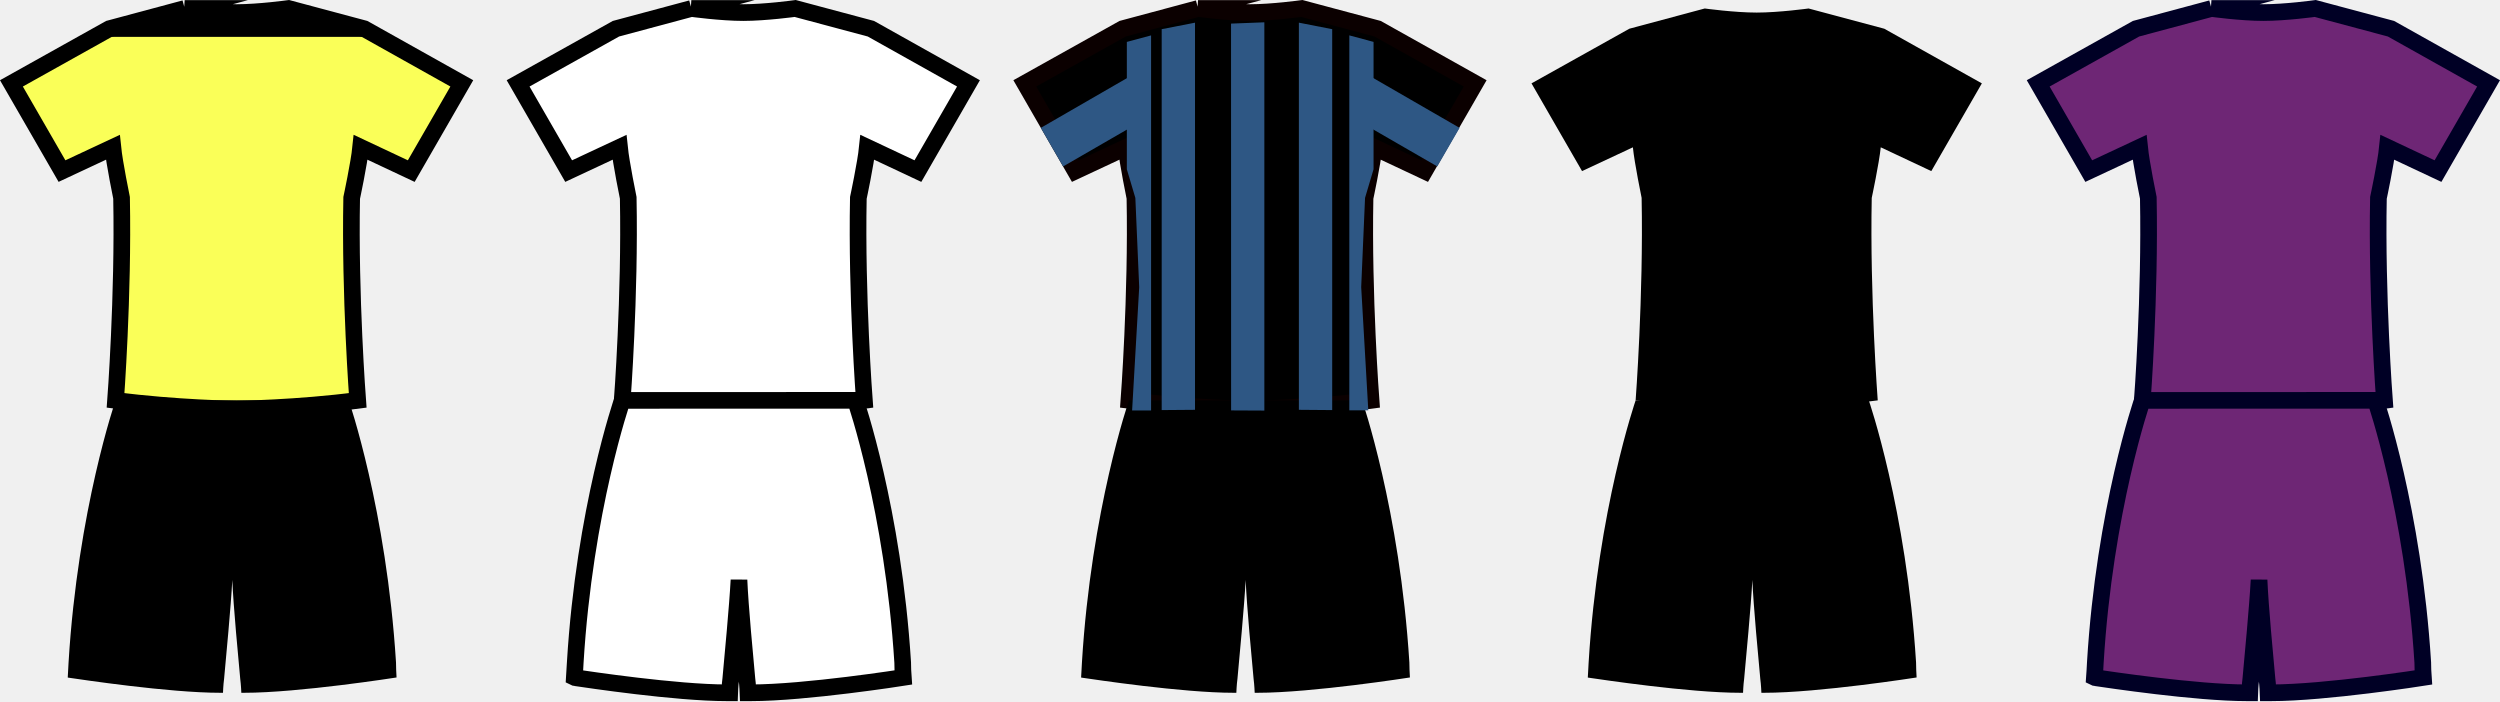
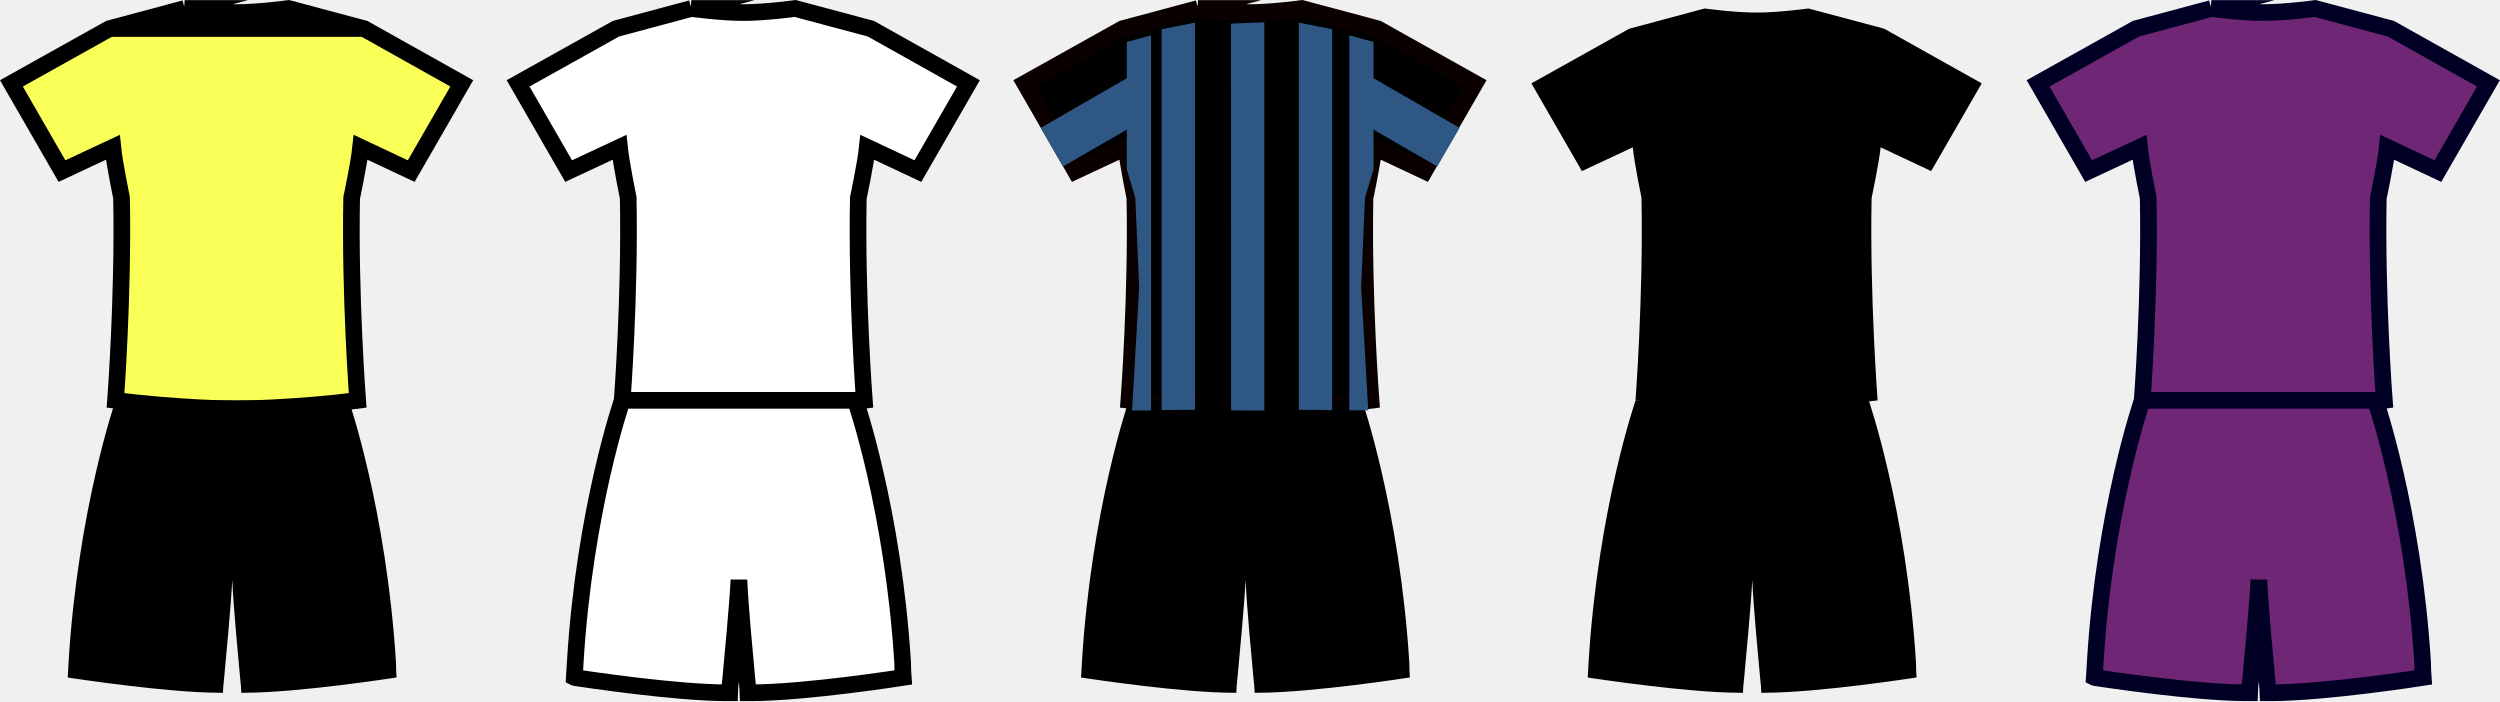
- <svg xmlns="http://www.w3.org/2000/svg" version="1.1" viewBox="0 0 150.085 42.09" fill="none" stroke="none" stroke-linecap="square" stroke-miterlimit="10" id="svg363" width="150.085" height="42.09">
-   <defs id="defs367">
-     <rect x="-303.376" y="20.48" width="207.87" height="233.52" id="rect390031" />
-     <rect x="-303.376" y="20.48" width="207.87" height="233.52" id="rect398229" />
-     <rect x="-303.376" y="20.48" width="207.87" height="233.52" id="rect398337" />
-     <rect x="-303.376" y="20.48" width="207.87" height="233.52" id="rect398445" />
-     <rect x="-303.376" y="20.48" width="207.87" height="233.52" id="rect398553" />
-     <rect x="-303.376" y="20.48" width="207.87" height="233.52" id="rect398661" />
-     <rect x="-303.376" y="20.48" width="207.87" height="233.52" id="rect398769" />
-     <rect x="-303.376" y="20.48" width="207.87" height="233.52" id="rect398877" />
-     <rect x="-303.376" y="20.48" width="207.87" height="233.52" id="rect398985" />
-     <rect x="-303.376" y="20.48" width="207.87" height="233.52" id="rect400281" />
-     <rect x="-303.376" y="20.48" width="207.87" height="233.52" id="rect401151" />
-     <rect x="-303.376" y="20.48" width="207.87" height="233.52" id="rect401153" />
-     <rect x="-303.376" y="20.48" width="207.87" height="233.52" id="rect401155" />
-     <rect x="-303.376" y="20.48" width="207.87" height="233.52" id="rect401157" />
-     <rect x="-303.376" y="20.48" width="207.87" height="233.52" id="rect401159" />
-     <rect x="-303.376" y="20.48" width="207.87" height="233.52" id="rect401161" />
-     <rect x="-303.376" y="20.48" width="207.87" height="233.52" id="rect401163" />
-     <rect x="-303.376" y="20.48" width="207.87" height="233.52" id="rect401165" />
-     <rect x="-303.376" y="20.48" width="207.87" height="233.52" id="rect401167" />
-     <rect x="-303.376" y="20.48" width="207.87" height="233.52" id="rect401169" />
-     <rect x="-303.376" y="20.48" width="207.87" height="233.52" id="rect418629" />
-     <rect x="-303.376" y="20.48" width="207.87" height="233.52" id="rect418631" />
-     <rect x="-303.376" y="20.48" width="207.87" height="233.52" id="rect418633" />
-     <rect x="-303.376" y="20.48" width="207.87" height="233.52" id="rect418635" />
-     <rect x="-303.376" y="20.48" width="207.87" height="233.52" id="rect418637" />
-     <rect x="-303.376" y="20.48" width="207.87" height="233.52" id="rect418639" />
-     <rect x="-303.376" y="20.48" width="207.87" height="233.52" id="rect418641" />
-     <rect x="-303.376" y="20.48" width="207.87" height="233.52" id="rect418643" />
-     <rect x="-303.376" y="20.48" width="207.87" height="233.52" id="rect418645" />
-     <rect x="-303.376" y="20.48" width="207.87" height="233.52" id="rect418647" />
-     <rect x="-303.376" y="20.48" width="207.87" height="233.52" id="rect418649" />
-     <rect x="-303.376" y="20.48" width="207.87" height="233.52" id="rect418651" />
-     <rect x="-303.376" y="20.48" width="207.87" height="233.52" id="rect418653" />
-     <rect x="-303.376" y="20.48" width="207.87" height="233.52" id="rect418655" />
-     <rect x="-303.376" y="20.48" width="207.87" height="233.52" id="rect418657" />
-     <rect x="-303.376" y="20.48" width="207.87" height="233.52" id="rect418659" />
-     <rect x="-303.376" y="20.48" width="207.87" height="233.52" id="rect418661" />
-     <rect x="-303.376" y="20.48" width="207.87" height="233.52" id="rect418663" />
-     <rect x="-303.376" y="20.48" width="207.87" height="233.52" id="rect418665" />
-     <rect x="-303.376" y="20.48" width="207.87" height="233.52" id="rect418667" />
-     <rect x="-303.376" y="20.48" width="207.87" height="233.52" id="rect390031-3" />
-     <rect x="-303.376" y="20.48" width="207.87" height="233.52" id="rect398229-6" />
-     <rect x="-303.376" y="20.48" width="207.87" height="233.52" id="rect398337-7" />
-     <rect x="-303.376" y="20.48" width="207.87" height="233.52" id="rect398445-5" />
-     <rect x="-303.376" y="20.48" width="207.87" height="233.52" id="rect398553-3" />
-     <rect x="-303.376" y="20.48" width="207.87" height="233.52" id="rect398661-5" />
-     <rect x="-303.376" y="20.48" width="207.87" height="233.52" id="rect398769-6" />
-     <rect x="-303.376" y="20.48" width="207.87" height="233.52" id="rect398877-2" />
-     <rect x="-303.376" y="20.48" width="207.87" height="233.52" id="rect398985-9" />
-     <rect x="-303.376" y="20.48" width="207.87" height="233.52" id="rect400281-1" />
-     <rect x="-303.376" y="20.48" width="207.87" height="233.52" id="rect401151-2" />
-     <rect x="-303.376" y="20.48" width="207.87" height="233.52" id="rect401153-7" />
-     <rect x="-303.376" y="20.48" width="207.87" height="233.52" id="rect401155-0" />
-     <rect x="-303.376" y="20.48" width="207.87" height="233.52" id="rect401157-9" />
-     <rect x="-303.376" y="20.48" width="207.87" height="233.52" id="rect401159-3" />
-     <rect x="-303.376" y="20.48" width="207.87" height="233.52" id="rect401161-6" />
-     <rect x="-303.376" y="20.48" width="207.87" height="233.52" id="rect401163-0" />
-     <rect x="-303.376" y="20.48" width="207.87" height="233.52" id="rect401165-6" />
-     <rect x="-303.376" y="20.48" width="207.87" height="233.52" id="rect401167-2" />
-     <rect x="-303.376" y="20.48" width="207.87" height="233.52" id="rect401169-6" />
-     <rect x="-303.376" y="20.48" width="207.87" height="233.52" id="rect418629-1" />
-     <rect x="-303.376" y="20.48" width="207.87" height="233.52" id="rect418631-8" />
-     <rect x="-303.376" y="20.48" width="207.87" height="233.52" id="rect418633-7" />
-     <rect x="-303.376" y="20.48" width="207.87" height="233.52" id="rect418635-9" />
-     <rect x="-303.376" y="20.48" width="207.87" height="233.52" id="rect418637-2" />
-     <rect x="-303.376" y="20.48" width="207.87" height="233.52" id="rect418639-0" />
-     <rect x="-303.376" y="20.48" width="207.87" height="233.52" id="rect418641-2" />
-     <rect x="-303.376" y="20.48" width="207.87" height="233.52" id="rect418643-3" />
-     <rect x="-303.376" y="20.48" width="207.87" height="233.52" id="rect418645-7" />
-     <rect x="-303.376" y="20.48" width="207.87" height="233.52" id="rect418647-5" />
-     <rect x="-303.376" y="20.48" width="207.87" height="233.52" id="rect418649-9" />
-     <rect x="-303.376" y="20.48" width="207.87" height="233.52" id="rect418651-2" />
-     <rect x="-303.376" y="20.48" width="207.87" height="233.52" id="rect418653-2" />
-     <rect x="-303.376" y="20.48" width="207.87" height="233.52" id="rect418655-8" />
-     <rect x="-303.376" y="20.48" width="207.87" height="233.52" id="rect418657-9" />
-     <rect x="-303.376" y="20.48" width="207.87" height="233.52" id="rect418659-7" />
-     <rect x="-303.376" y="20.48" width="207.87" height="233.52" id="rect418661-3" />
-     <rect x="-303.376" y="20.48" width="207.87" height="233.52" id="rect418663-6" />
-     <rect x="-303.376" y="20.48" width="207.87" height="233.52" id="rect418665-1" />
-     <rect x="-303.376" y="20.48" width="207.87" height="233.52" id="rect418667-2" />
-     <rect x="-303.376" y="20.48" width="207.87" height="233.52" id="rect390031-7" />
-     <rect x="-303.376" y="20.48" width="207.87" height="233.52" id="rect398229-8" />
-     <rect x="-303.376" y="20.48" width="207.87" height="233.52" id="rect398337-6" />
-     <rect x="-303.376" y="20.48" width="207.87" height="233.52" id="rect398445-8" />
-     <rect x="-303.376" y="20.48" width="207.87" height="233.52" id="rect398553-8" />
-     <rect x="-303.376" y="20.48" width="207.87" height="233.52" id="rect398661-4" />
-     <rect x="-303.376" y="20.48" width="207.87" height="233.52" id="rect398769-3" />
-     <rect x="-303.376" y="20.48" width="207.87" height="233.52" id="rect398877-1" />
-     <rect x="-303.376" y="20.48" width="207.87" height="233.52" id="rect398985-4" />
-     <rect x="-303.376" y="20.48" width="207.87" height="233.52" id="rect400281-9" />
-     <rect x="-303.376" y="20.48" width="207.87" height="233.52" id="rect401151-20" />
-     <rect x="-303.376" y="20.48" width="207.87" height="233.52" id="rect401153-6" />
-     <rect x="-303.376" y="20.48" width="207.87" height="233.52" id="rect401155-8" />
-     <rect x="-303.376" y="20.48" width="207.87" height="233.52" id="rect401157-92" />
-     <rect x="-303.376" y="20.48" width="207.87" height="233.52" id="rect401159-6" />
-     <rect x="-303.376" y="20.48" width="207.87" height="233.52" id="rect401161-64" />
-     <rect x="-303.376" y="20.48" width="207.87" height="233.52" id="rect401163-9" />
-     <rect x="-303.376" y="20.48" width="207.87" height="233.52" id="rect401165-5" />
-     <rect x="-303.376" y="20.48" width="207.87" height="233.52" id="rect401167-0" />
-     <rect x="-303.376" y="20.48" width="207.87" height="233.52" id="rect401169-4" />
-     <rect x="-303.376" y="20.48" width="207.87" height="233.52" id="rect418629-8" />
-     <rect x="-303.376" y="20.48" width="207.87" height="233.52" id="rect418631-7" />
-     <rect x="-303.376" y="20.48" width="207.87" height="233.52" id="rect418633-1" />
-     <rect x="-303.376" y="20.48" width="207.87" height="233.52" id="rect418635-7" />
-     <rect x="-303.376" y="20.48" width="207.87" height="233.52" id="rect418637-27" />
-     <rect x="-303.376" y="20.48" width="207.87" height="233.52" id="rect418639-2" />
-     <rect x="-303.376" y="20.48" width="207.87" height="233.52" id="rect418641-26" />
-     <rect x="-303.376" y="20.48" width="207.87" height="233.52" id="rect418643-1" />
-     <rect x="-303.376" y="20.48" width="207.87" height="233.52" id="rect418645-0" />
-     <rect x="-303.376" y="20.48" width="207.87" height="233.52" id="rect418647-6" />
-     <rect x="-303.376" y="20.48" width="207.87" height="233.52" id="rect418649-1" />
-     <rect x="-303.376" y="20.48" width="207.87" height="233.52" id="rect418651-5" />
-     <rect x="-303.376" y="20.48" width="207.87" height="233.52" id="rect418653-9" />
-     <rect x="-303.376" y="20.48" width="207.87" height="233.52" id="rect418655-4" />
-     <rect x="-303.376" y="20.48" width="207.87" height="233.52" id="rect418657-90" />
-     <rect x="-303.376" y="20.48" width="207.87" height="233.52" id="rect418659-9" />
-     <rect x="-303.376" y="20.48" width="207.87" height="233.52" id="rect418661-1" />
-     <rect x="-303.376" y="20.48" width="207.87" height="233.52" id="rect418663-7" />
-     <rect x="-303.376" y="20.48" width="207.87" height="233.52" id="rect418665-7" />
-     <rect x="-303.376" y="20.48" width="207.87" height="233.52" id="rect418667-1" />
-   </defs>
+ <svg xmlns="http://www.w3.org/2000/svg" id="svg363" width="150.09" height="42.09" fill="none" stroke-linecap="square" stroke-miterlimit="10" version="1.1" viewBox="0 0 150.09 42.09">
  <clipPath id="g1f1130f6aa8_0_6014.0">
-     <path d="M 0,0 H 960 V 540 H 0 Z" clip-rule="nonzero" id="path2" />
+     <path id="path2" d="m0 0h960v540h-960z" />
  </clipPath>
-   <path fill="#faff58" d="M 11.088,0.509 6.56,1.724 0.686,5.005 3.722,10.271 6.773,8.844 c 0.099,0.968 0.525,3.035 0.525,3.035 0.115,5.89 -0.36,12.157 -0.36,12.157 3.609,0.476 7.268,0.525 7.268,0.525 0,0 3.674,-0.05 7.267,-0.525 0,0 -0.476,-6.268 -0.36,-12.157 0,0 0.443,-2.067 0.541,-3.035 l 3.035,1.428 3.035,-5.267 -5.858,-3.281 -4.544,-1.215 c 0,0 -1.788,0.246 -3.117,0.246 -1.33,0 -3.118,-0.246 -3.118,-0.246 z" fill-rule="evenodd" id="path3107" style="stroke:#000000;stroke-opacity:1" />
-   <path fill="#000000" d="m 6.938,24.036 c 0,0 -2.265,6.546 -2.822,15.734 -0.016,0.213 -0.032,0.689 -0.049,0.902 0,0 0.033,0.017 0.083,0.017 0.672,0.098 5.988,0.902 9.073,0.902 h 0.164 c 0,0 0.016,-0.476 0.066,-0.836 0.115,-1.28 0.41,-4.332 0.493,-5.939 0.066,1.608 0.36,4.659 0.476,5.939 0.048,0.36 0.066,0.836 0.066,0.836 0.056,0 0.111,0 0.168,0 3.301,0 9.151,-0.92 9.151,-0.92 -0.017,-0.213 -0.033,-0.689 -0.033,-0.902 -0.575,-9.188 -2.838,-15.734 -2.838,-15.734 z" fill-rule="evenodd" id="path3111" />
-   <path fill="#faff58" d="m 41.506,0.509 -4.528,1.215 -5.874,3.281 3.035,5.267 3.051,-1.428 c 0.099,0.968 0.525,3.035 0.525,3.035 0.115,5.89 -0.36,12.157 -0.36,12.157 3.609,0.476 7.268,0.525 7.268,0.525 0,0 3.674,-0.05 7.267,-0.525 0,0 -0.476,-6.268 -0.36,-12.157 0,0 0.443,-2.067 0.541,-3.035 l 3.035,1.428 3.035,-5.267 -5.858,-3.281 -4.544,-1.215 c 0,0 -1.788,0.246 -3.117,0.246 -1.33,0 -3.118,-0.246 -3.118,-0.246 z" fill-rule="evenodd" id="path3115" style="fill:#ffffff;fill-opacity:1;stroke:#000000;stroke-opacity:1" />
-   <path fill="#000000" d="m 37.356,24.036 c 0,0 -2.265,6.546 -2.822,15.734 -0.016,0.213 -0.032,0.689 -0.049,0.902 0,0 0.033,0.017 0.083,0.017 0.672,0.098 5.988,0.902 9.073,0.902 h 0.164 c 0,0 0.016,-0.476 0.066,-0.836 0.115,-1.28 0.41,-4.332 0.493,-5.939 0.066,1.608 0.36,4.659 0.476,5.939 0.049,0.36 0.066,0.836 0.066,0.836 0.056,0 0.111,0 0.168,0 3.301,0 9.151,-0.92 9.151,-0.92 -0.017,-0.213 -0.033,-0.689 -0.033,-0.902 -0.575,-9.188 -2.838,-15.734 -2.838,-15.734 z" fill-rule="evenodd" id="path3119" style="fill:#ffffff;fill-opacity:1;stroke:#000000;stroke-opacity:1" />
-   <path fill="#faff58" d="m 71.925,0.509 -4.528,1.215 -5.874,3.281 3.035,5.267 3.051,-1.428 c 0.099,0.968 0.525,3.035 0.525,3.035 0.115,5.89 -0.36,12.157 -0.36,12.157 3.609,0.476 7.268,0.525 7.268,0.525 0,0 3.674,-0.05 7.267,-0.525 0,0 -0.476,-6.268 -0.36,-12.157 0,0 0.443,-2.067 0.541,-3.035 l 3.035,1.428 3.035,-5.267 -5.858,-3.281 -4.544,-1.215 c 0,0 -1.788,0.246 -3.117,0.246 -1.33,0 -3.118,-0.246 -3.118,-0.246 z" fill-rule="evenodd" id="path3123" style="fill:#000000;fill-opacity:1;stroke:#0b0000;stroke-opacity:1" />
-   <path fill="#000000" d="m 67.775,24.036 c 0,0 -2.265,6.546 -2.822,15.734 -0.016,0.213 -0.032,0.689 -0.05,0.902 0,0 0.033,0.017 0.083,0.017 0.672,0.098 5.988,0.902 9.073,0.902 h 0.164 c 0,0 0.016,-0.476 0.066,-0.836 0.115,-1.28 0.41,-4.332 0.493,-5.939 0.066,1.608 0.36,4.659 0.476,5.939 0.049,0.36 0.066,0.836 0.066,0.836 0.056,0 0.111,0 0.168,0 3.301,0 9.151,-0.92 9.151,-0.92 -0.017,-0.213 -0.033,-0.689 -0.033,-0.902 -0.575,-9.188 -2.838,-15.734 -2.838,-15.734 z" fill-rule="evenodd" id="path3127" />
-   <path fill="#faff58" d="m 102.344,0.509 -4.528,1.215 -5.874,3.281 3.035,5.267 3.051,-1.428 c 0.099,0.968 0.525,3.035 0.525,3.035 0.115,5.89 -0.36,12.157 -0.36,12.157 3.609,0.476 7.268,0.525 7.268,0.525 0,0 3.674,-0.05 7.267,-0.525 0,0 -0.476,-6.268 -0.36,-12.157 0,0 0.443,-2.067 0.541,-3.035 l 3.035,1.428 3.035,-5.267 -5.858,-3.281 -4.544,-1.215 c 0,0 -1.788,0.246 -3.117,0.246 -1.33,0 -3.118,-0.246 -3.118,-0.246 z" fill-rule="evenodd" id="path3131" style="fill:#000000;fill-opacity:1" />
-   <path fill="#000000" d="m 98.194,24.036 c 0,0 -2.265,6.546 -2.822,15.734 -0.016,0.213 -0.032,0.689 -0.05,0.902 0,0 0.033,0.017 0.083,0.017 0.672,0.098 5.988,0.902 9.073,0.902 h 0.164 c 0,0 0.016,-0.476 0.066,-0.836 0.115,-1.28 0.41,-4.332 0.493,-5.939 0.066,1.608 0.36,4.659 0.476,5.939 0.049,0.36 0.066,0.836 0.066,0.836 0.056,0 0.111,0 0.168,0 3.301,0 9.151,-0.92 9.151,-0.92 -0.017,-0.213 -0.033,-0.689 -0.033,-0.902 -0.575,-9.188 -2.838,-15.734 -2.838,-15.734 z" fill-rule="evenodd" id="path3135" />
-   <path fill="#faff58" d="m 132.763,0.509 -4.528,1.215 -5.874,3.281 3.035,5.267 3.051,-1.428 c 0.099,0.968 0.525,3.035 0.525,3.035 0.115,5.89 -0.36,12.157 -0.36,12.157 3.609,0.476 7.268,0.525 7.268,0.525 0,0 3.674,-0.05 7.267,-0.525 0,0 -0.476,-6.268 -0.36,-12.157 0,0 0.443,-2.067 0.541,-3.035 l 3.035,1.428 3.035,-5.267 -5.858,-3.281 -4.544,-1.215 c 0,0 -1.788,0.246 -3.117,0.246 -1.33,0 -3.118,-0.246 -3.118,-0.246 z" fill-rule="evenodd" id="path3139" style="fill:#6e2675;fill-opacity:1;stroke:#000025;stroke-opacity:1" />
-   <path fill="#000000" d="m 128.613,24.036 c 0,0 -2.265,6.546 -2.822,15.734 -0.016,0.213 -0.032,0.689 -0.05,0.902 0,0 0.033,0.017 0.083,0.017 0.672,0.098 5.988,0.902 9.073,0.902 h 0.164 c 0,0 0.016,-0.476 0.066,-0.836 0.115,-1.28 0.41,-4.332 0.493,-5.939 0.066,1.608 0.36,4.659 0.476,5.939 0.049,0.36 0.066,0.836 0.066,0.836 0.056,0 0.111,0 0.168,0 3.301,0 9.151,-0.92 9.151,-0.92 -0.017,-0.213 -0.033,-0.689 -0.033,-0.902 -0.575,-9.188 -2.838,-15.734 -2.838,-15.734 z" fill-rule="evenodd" id="path3143" style="fill:#6e2675;fill-opacity:1;stroke:#000025;stroke-opacity:1" />
-   <path style="fill:#000000;fill-opacity:1;stroke:none;stroke-width:1.185px;stroke-linecap:butt;stroke-linejoin:miter;stroke-opacity:1" d="M 6.56,2.215 11.088,0.509 h 6.235 L 21.867,2.215 H 6.56" id="path1791588" />
-   <path style="fill:#2e5784;fill-opacity:1;stroke:none;stroke-width:0.767px;stroke-linecap:butt;stroke-linejoin:miter;stroke-opacity:1" d="m 73.904,1.417 2,-0.078 V 24.649 l -1.996,-0.01 z" id="path1795993" />
-   <path style="fill:#2e5784;fill-opacity:1;stroke:none;stroke-width:1.23px;stroke-linecap:butt;stroke-linejoin:miter;stroke-opacity:1" d="M 79.977,24.619 V 1.752 l -2,-0.391 V 24.603 Z" id="path1795995" />
-   <path style="fill:#2e5784;fill-opacity:1;stroke:none;stroke-width:1.23px;stroke-linecap:butt;stroke-linejoin:miter;stroke-opacity:1" d="M 69.741,24.619 V 1.752 l 2,-0.391 V 24.603 Z" id="path1795997" />
-   <path style="fill:#2e5784;fill-opacity:1;stroke:none;stroke-width:0.995px;stroke-linecap:butt;stroke-linejoin:miter;stroke-opacity:1" d="M 82.46,10.161 V 2.515 l -1.455,-0.391 V 24.633 h 1.139 l -0.426,-7.396 0.231,-5.358 z" id="path1795999" />
-   <path style="fill:#2e5784;fill-opacity:1;stroke:#2e5784;stroke-width:1px;stroke-linecap:butt;stroke-linejoin:miter;stroke-opacity:1" d="m 82.184,5.112 4.758,2.747 -0.838,1.451 -3.911,-2.258 z" id="path1796001" />
-   <path style="fill:#2e5784;fill-opacity:1;stroke:none;stroke-width:0.995px;stroke-linecap:butt;stroke-linejoin:miter;stroke-opacity:1" d="M 67.649,10.164 V 2.516 l 1.455,-0.391 V 24.642 h -1.139 l 0.426,-7.399 -0.231,-5.36 z" id="path1796003" />
-   <path style="fill:#2e5784;fill-opacity:1;stroke:#2e5784;stroke-width:1px;stroke-linecap:butt;stroke-linejoin:miter;stroke-opacity:1" d="m 67.925,5.112 -4.758,2.747 0.838,1.451 3.911,-2.258 z" id="path1796005" />
+   <path id="path3107" d="m11.088 0.509-4.528 1.215-5.874 3.281 3.035 5.267 3.051-1.428c0.099 0.968 0.525 3.035 0.525 3.035 0.115 5.89-0.36 12.157-0.36 12.157 3.609 0.476 7.268 0.525 7.268 0.525s3.675-0.05 7.267-0.525c0 0-0.476-6.268-0.36-12.157 0 0 0.443-2.067 0.541-3.035l3.035 1.428 3.035-5.267-5.857-3.281-4.544-1.215s-1.788 0.246-3.117 0.246c-1.33 0-3.118-0.246-3.118-0.246z" fill="#faff58" fill-rule="evenodd" stroke="#000" />
+   <path id="path3111" d="m6.938 24.036s-2.265 6.546-2.822 15.734c-0.016 0.213-0.032 0.689-0.049 0.902 0 0 0.033 0.017 0.083 0.017 0.672 0.098 5.988 0.902 9.072 0.902h0.164s0.016-0.476 0.066-0.836c0.115-1.28 0.41-4.332 0.493-5.939 0.066 1.608 0.36 4.659 0.476 5.939 0.048 0.36 0.066 0.836 0.066 0.836h0.168c3.301 0 9.151-0.92 9.151-0.92-0.017-0.213-0.033-0.689-0.033-0.902-0.575-9.188-2.838-15.734-2.838-15.734z" fill="#000" fill-rule="evenodd" />
+   <path id="path3115" d="m41.506 0.509-4.528 1.215-5.874 3.281 3.035 5.267 3.051-1.428c0.099 0.968 0.525 3.035 0.525 3.035 0.115 5.89-0.36 12.157-0.36 12.157 3.609 0.476 7.268 0.525 7.268 0.525s3.674-0.05 7.267-0.525c0 0-0.476-6.268-0.36-12.157 0 0 0.443-2.067 0.541-3.035l3.035 1.428 3.035-5.267-5.857-3.281-4.544-1.215s-1.788 0.246-3.117 0.246c-1.33 0-3.118-0.246-3.118-0.246z" fill="#fff" fill-rule="evenodd" stroke="#000" />
+   <path id="path3119" d="m37.356 24.036s-2.265 6.546-2.822 15.734c-0.016 0.213-0.032 0.689-0.049 0.902 0 0 0.033 0.017 0.083 0.017 0.672 0.098 5.988 0.902 9.072 0.902h0.164s0.016-0.476 0.066-0.836c0.115-1.28 0.41-4.332 0.493-5.939 0.066 1.608 0.36 4.659 0.476 5.939 0.049 0.36 0.066 0.836 0.066 0.836h0.168c3.301 0 9.151-0.92 9.151-0.92-0.017-0.213-0.033-0.689-0.033-0.902-0.575-9.188-2.838-15.734-2.838-15.734z" fill="#fff" fill-rule="evenodd" stroke="#000" />
+   <path id="path3123" d="m71.925 0.509-4.528 1.215-5.874 3.281 3.035 5.267 3.051-1.428c0.099 0.968 0.525 3.035 0.525 3.035 0.115 5.89-0.36 12.157-0.36 12.157 3.609 0.476 7.268 0.525 7.268 0.525s3.674-0.05 7.267-0.525c0 0-0.476-6.268-0.36-12.157 0 0 0.443-2.067 0.541-3.035l3.035 1.428 3.035-5.267-5.857-3.281-4.544-1.215s-1.788 0.246-3.117 0.246c-1.33 0-3.118-0.246-3.118-0.246z" fill="#000" fill-rule="evenodd" stroke="#0b0000" />
+   <path id="path3127" d="m67.775 24.036s-2.265 6.546-2.822 15.734c-0.016 0.213-0.032 0.689-0.05 0.902 0 0 0.033 0.017 0.083 0.017 0.672 0.098 5.988 0.902 9.072 0.902h0.164s0.016-0.476 0.066-0.836c0.115-1.28 0.41-4.332 0.493-5.939 0.066 1.608 0.36 4.659 0.476 5.939 0.049 0.36 0.066 0.836 0.066 0.836h0.168c3.301 0 9.151-0.92 9.151-0.92-0.017-0.213-0.033-0.689-0.033-0.902-0.575-9.188-2.838-15.734-2.838-15.734z" fill="#000" fill-rule="evenodd" />
+   <path id="path3131" d="m102.34 0.509-4.528 1.215-5.874 3.281 3.035 5.267 3.051-1.428c0.099 0.968 0.525 3.035 0.525 3.035 0.115 5.89-0.36 12.157-0.36 12.157 3.609 0.476 7.268 0.525 7.268 0.525s3.674-0.05 7.267-0.525c0 0-0.476-6.268-0.36-12.157 0 0 0.443-2.067 0.541-3.035l3.035 1.428 3.035-5.267-5.857-3.281-4.544-1.215s-1.788 0.246-3.117 0.246c-1.33 0-3.118-0.246-3.118-0.246z" fill="#000" fill-rule="evenodd" />
+   <path id="path3135" d="m98.194 24.036s-2.265 6.546-2.822 15.734c-0.016 0.213-0.032 0.689-0.05 0.902 0 0 0.033 0.017 0.083 0.017 0.672 0.098 5.988 0.902 9.072 0.902h0.164s0.016-0.476 0.066-0.836c0.115-1.28 0.41-4.332 0.493-5.939 0.066 1.608 0.36 4.659 0.476 5.939 0.049 0.36 0.066 0.836 0.066 0.836h0.168c3.301 0 9.151-0.92 9.151-0.92-0.017-0.213-0.033-0.689-0.033-0.902-0.575-9.188-2.838-15.734-2.838-15.734z" fill="#000" fill-rule="evenodd" />
+   <path id="path3139" d="m132.76 0.509-4.528 1.215-5.874 3.281 3.035 5.267 3.051-1.428c0.099 0.968 0.525 3.035 0.525 3.035 0.115 5.89-0.36 12.157-0.36 12.157 3.609 0.476 7.268 0.525 7.268 0.525s3.675-0.05 7.267-0.525c0 0-0.476-6.268-0.36-12.157 0 0 0.443-2.067 0.541-3.035l3.035 1.428 3.035-5.267-5.857-3.281-4.544-1.215s-1.788 0.246-3.117 0.246c-1.33 0-3.118-0.246-3.118-0.246z" fill="#6e2675" fill-rule="evenodd" stroke="#000025" />
+   <path id="path3143" d="m128.61 24.036s-2.265 6.546-2.822 15.734c-0.016 0.213-0.032 0.689-0.05 0.902 0 0 0.033 0.017 0.083 0.017 0.672 0.098 5.988 0.902 9.072 0.902h0.164s0.016-0.476 0.066-0.836c0.115-1.28 0.41-4.332 0.493-5.939 0.066 1.608 0.36 4.659 0.476 5.939 0.049 0.36 0.066 0.836 0.066 0.836h0.168c3.301 0 9.151-0.92 9.151-0.92-0.017-0.213-0.033-0.689-0.033-0.902-0.575-9.188-2.838-15.734-2.838-15.734z" fill="#6e2675" fill-rule="evenodd" stroke="#000025" />
+   <path id="path1791588" d="m6.56 2.215 4.528-1.706h6.235l4.544 1.706h-15.307" fill="#000" />
+   <path id="path1795993" d="m73.904 1.417 2-0.078v23.31l-1.996-0.01z" fill="#2e5784" />
+   <path id="path1795995" d="m79.977 24.619v-22.867l-2-0.391v23.242z" fill="#2e5784" />
+   <path id="path1795997" d="m69.741 24.619v-22.867l2-0.391v23.242z" fill="#2e5784" />
+   <path id="path1795999" d="m82.46 10.161v-7.646l-1.455-0.391v22.509h1.139l-0.426-7.396 0.231-5.358z" fill="#2e5784" />
+   <path id="path1796001" d="m82.184 5.112 4.758 2.747-0.838 1.451-3.911-2.258z" fill="#2e5784" stroke="#2e5784" stroke-linecap="butt" stroke-width="1px" />
+   <path id="path1796003" d="m67.649 10.164v-7.649l1.455-0.391v22.517h-1.139l0.426-7.399-0.231-5.36z" fill="#2e5784" />
+   <path id="path1796005" d="m67.925 5.112-4.758 2.747 0.838 1.451 3.911-2.258z" fill="#2e5784" stroke="#2e5784" stroke-linecap="butt" stroke-width="1px" />
</svg>
